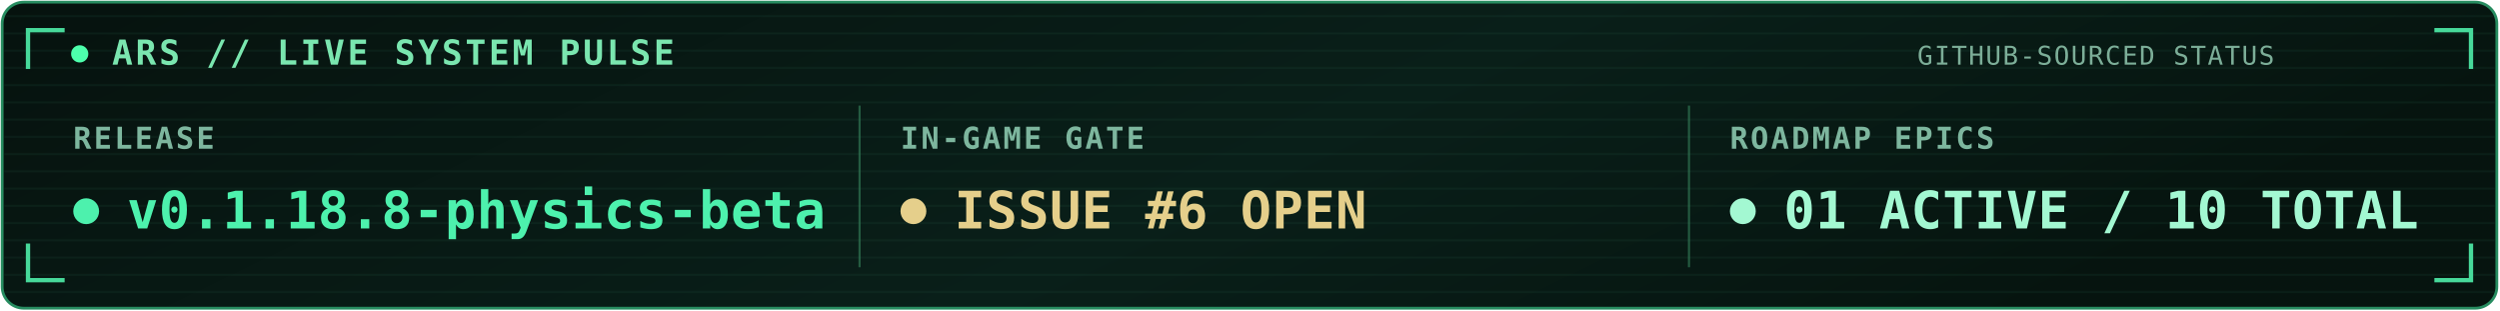
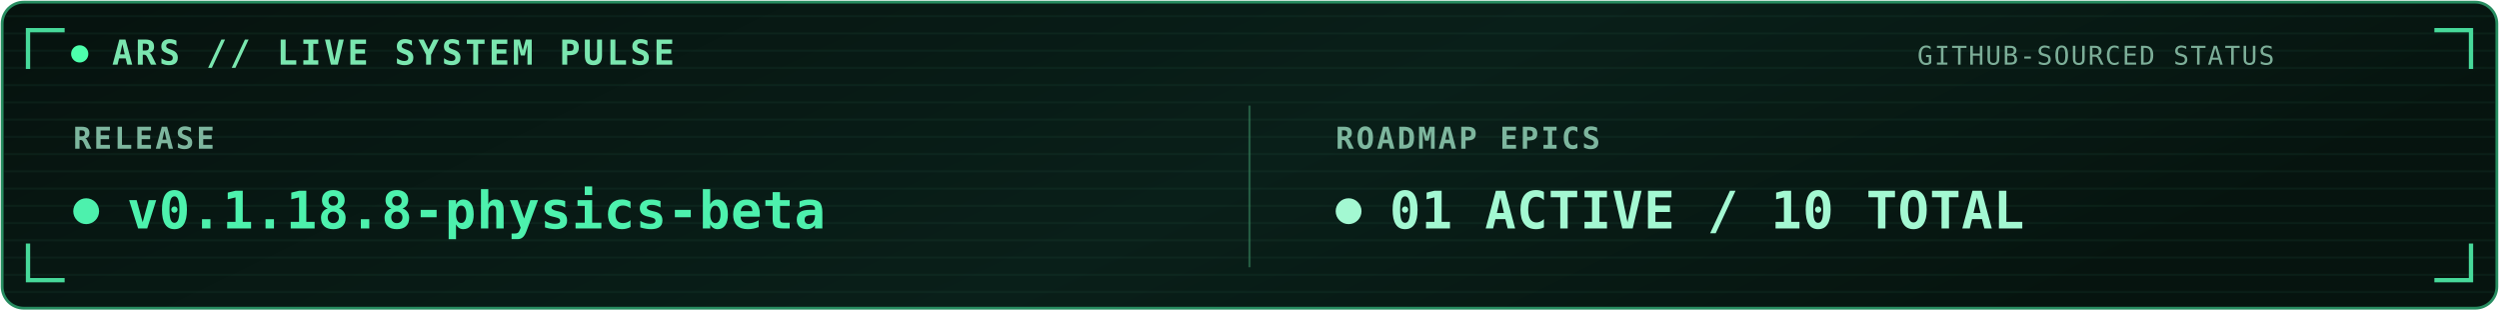
<svg xmlns="http://www.w3.org/2000/svg" width="1160" height="144" viewBox="0 0 1160 144" role="img" aria-labelledby="statusTitle statusDesc">
  <defs>
    <linearGradient id="dark" x2="1" y2=".25">
      <stop stop-color="#06120e" />
      <stop offset=".6" stop-color="#091f19" />
      <stop offset="1" stop-color="#06140f" />
    </linearGradient>
    <pattern id="scan" width="8" height="8" patternUnits="userSpaceOnUse">
      <path d="M0 7.5H8" stroke="#225a43" stroke-opacity=".15" />
    </pattern>
  </defs>
  <rect width="1158" height="142" x="1" y="1" rx="10" fill="url(#dark)" stroke="#278c60" stroke-width="1.3" />
  <rect width="1156" height="140" x="2" y="2" rx="9" fill="url(#scan)" />
  <path d="M13 32V14H30 M1130 14h17v18 M13 113v17h17 M1130 130h17v-17" fill="none" stroke="#47d99a" stroke-width="2" />
  <circle cx="37" cy="25" r="4" fill="#4dffac" />
  <text x="52" y="30" fill="#7ae6af" font-size="16" font-family="Consolas,DejaVu Sans Mono,monospace" font-weight="700" letter-spacing="1.3">ARS  //  LIVE SYSTEM PULSE</text>
  <text x="890" y="30" fill="#7cae98" font-size="12" font-family="Consolas,DejaVu Sans Mono,monospace" font-weight="500" letter-spacing="0.7">GITHUB-SOURCED STATUS</text>
  <text x="34" y="69" fill="#7db69e" font-size="14" font-family="Consolas,DejaVu Sans Mono,monospace" font-weight="600" letter-spacing="1.1">RELEASE</text>
  <circle cx="40" cy="98" r="6" fill="#4df1ad" />
  <text x="59" y="106" fill="#4df1ad" font-size="24" font-family="Consolas,DejaVu Sans Mono,monospace" font-weight="700" letter-spacing="0.3">v0.1.18.8-physics-beta</text>
-   <path d="M399 49V124" stroke="#337d58" opacity=".65" />
-   <text x="418" y="69" fill="#7db69e" font-size="14" font-family="Consolas,DejaVu Sans Mono,monospace" font-weight="600" letter-spacing="1.1">IN-GAME GATE</text>
-   <circle cx="424" cy="98" r="6" fill="#e5cf8b" />
-   <text x="443" y="106" fill="#e5cf8b" font-size="24" font-family="Consolas,DejaVu Sans Mono,monospace" font-weight="700" letter-spacing="0.3">ISSUE #6 OPEN</text>
-   <path d="M784 49V124" stroke="#337d58" opacity=".65" />
-   <text x="803" y="69" fill="#7db69e" font-size="14" font-family="Consolas,DejaVu Sans Mono,monospace" font-weight="600" letter-spacing="1.1">ROADMAP EPICS</text>
-   <circle cx="809" cy="98" r="6" fill="#a3f8d2" />
-   <text x="828" y="106" fill="#a3f8d2" font-size="24" font-family="Consolas,DejaVu Sans Mono,monospace" font-weight="700" letter-spacing="0.3">01 ACTIVE  /  10 TOTAL</text>
+   <path d="M580 49V124" stroke="#337d58" opacity=".65" />
+   <text x="620" y="69" fill="#7db69e" font-size="14" font-family="Consolas,DejaVu Sans Mono,monospace" font-weight="600" letter-spacing="1.1">ROADMAP EPICS</text>
+   <circle cx="626" cy="98" r="6" fill="#a3f8d2" />
+   <text x="645" y="106" fill="#a3f8d2" font-size="24" font-family="Consolas,DejaVu Sans Mono,monospace" font-weight="700" letter-spacing="0.3">01 ACTIVE  /  10 TOTAL</text>
</svg>
